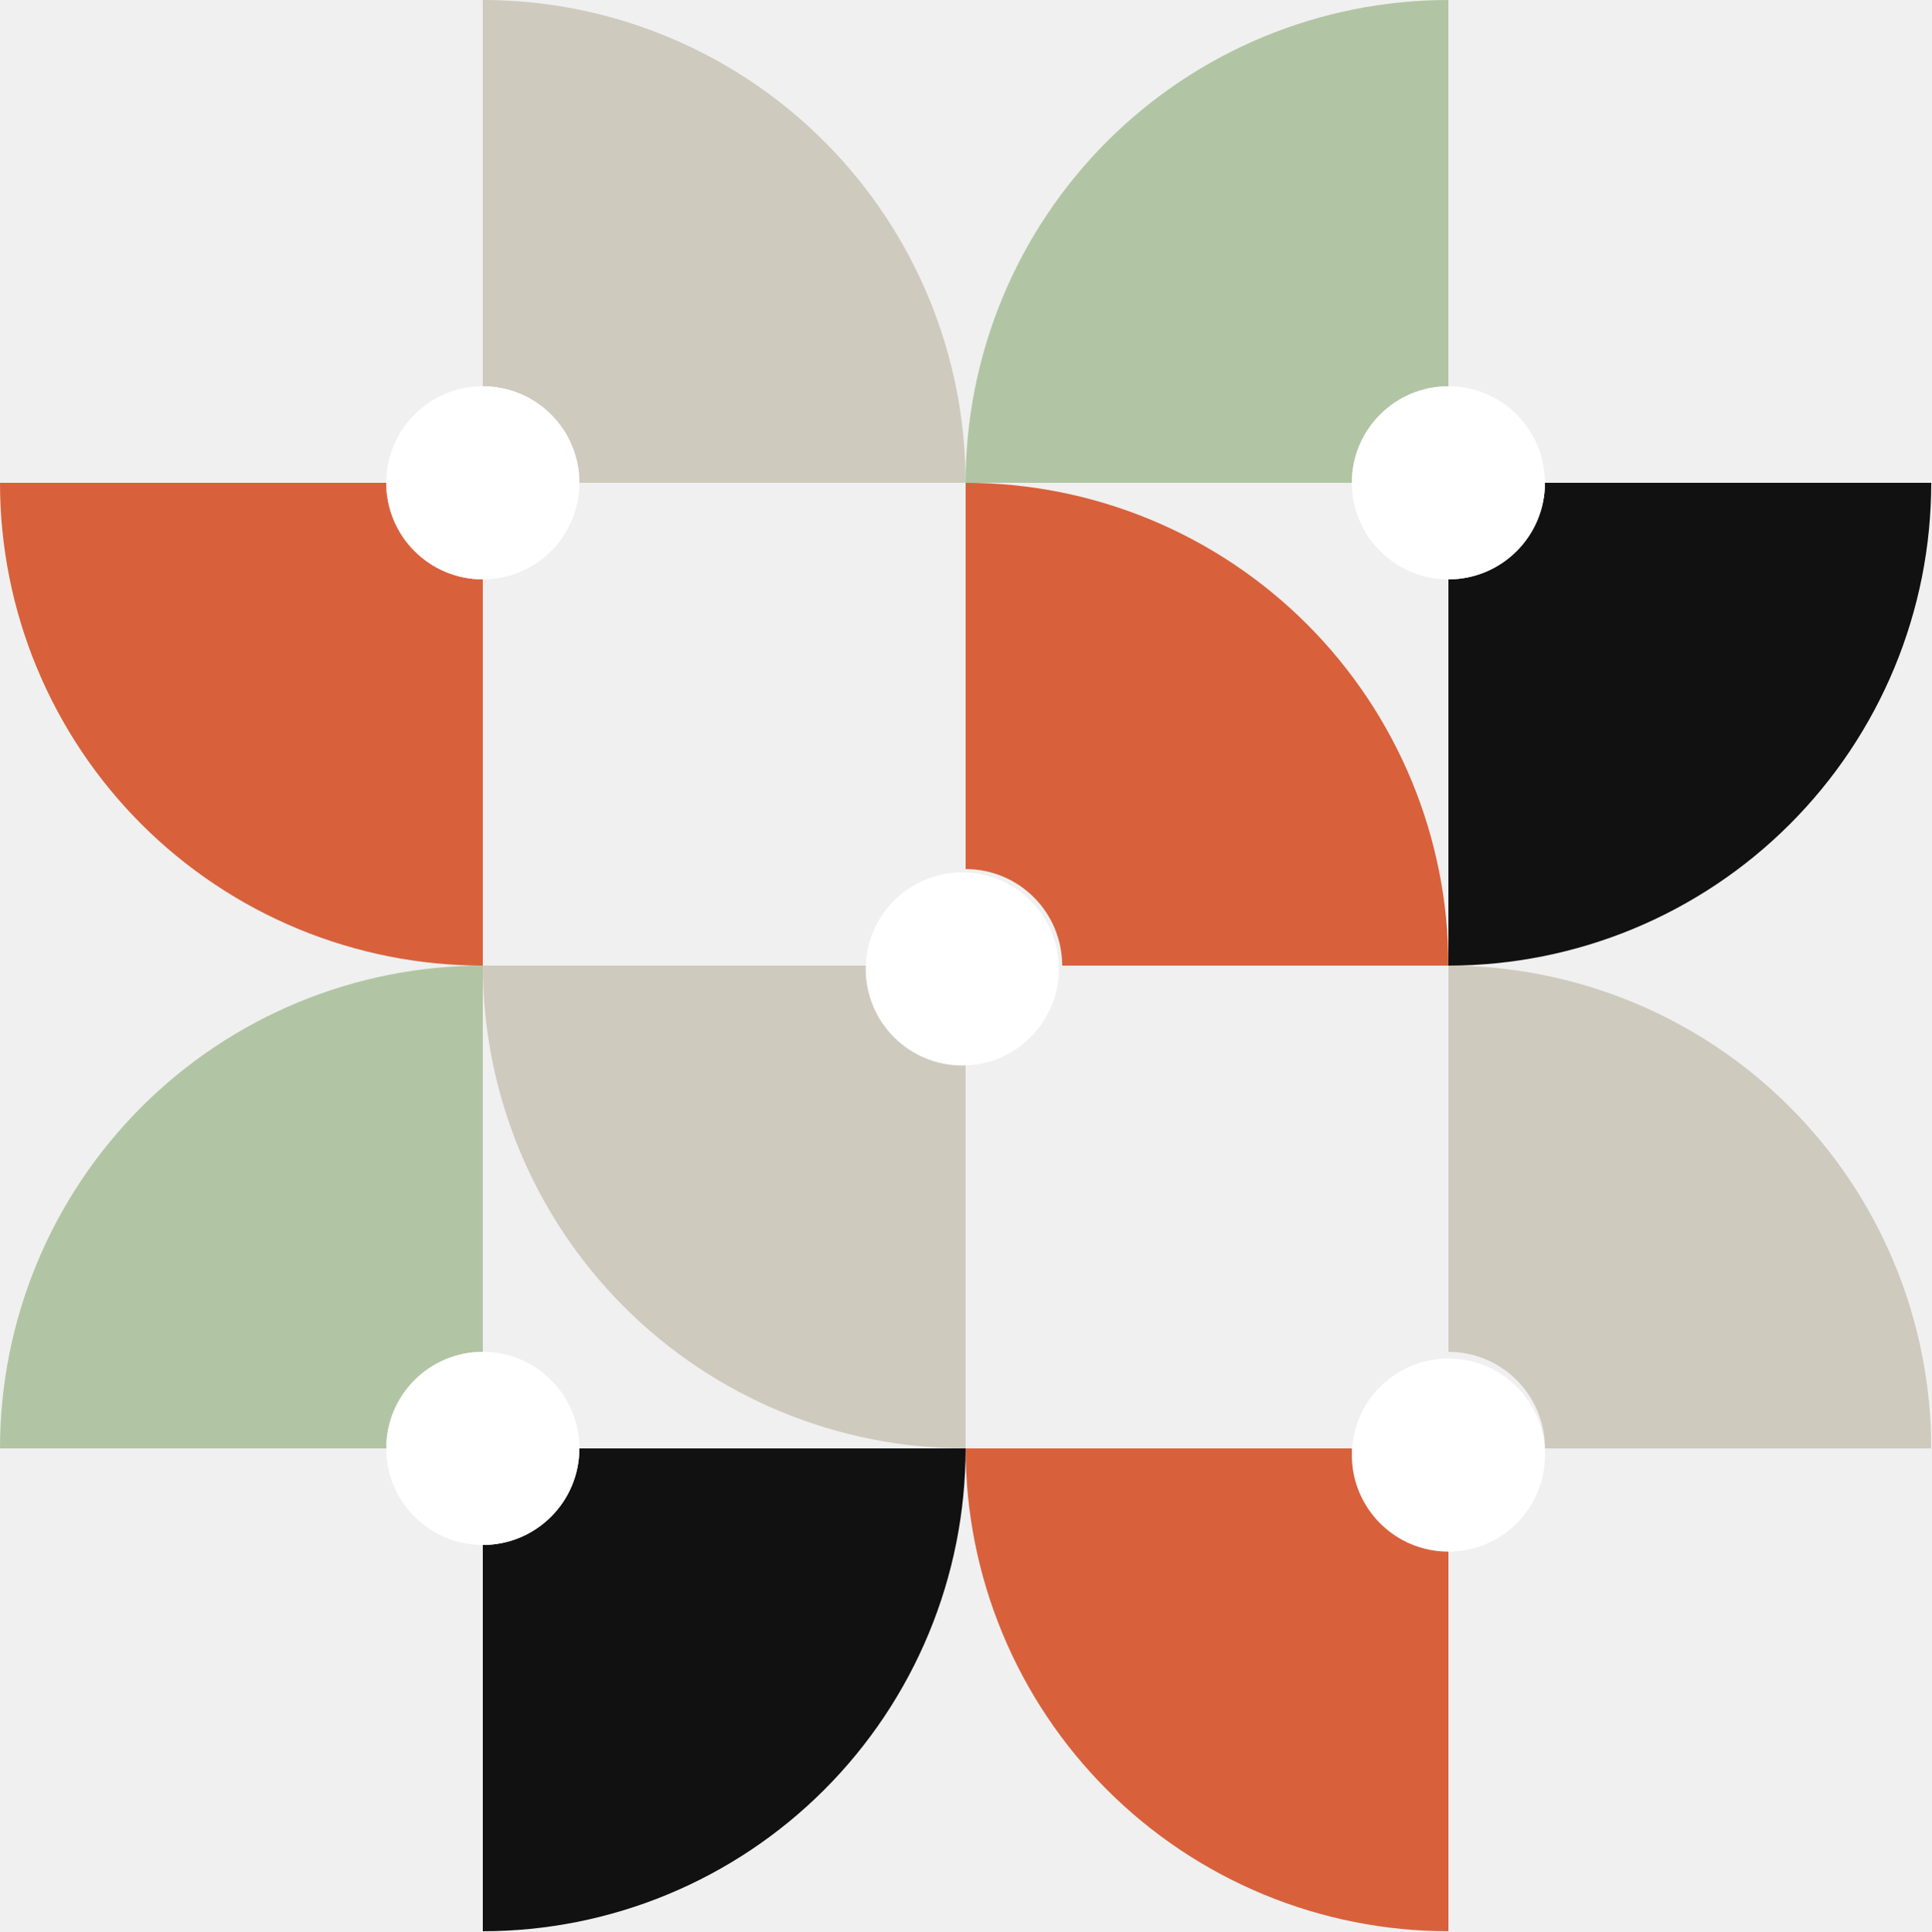
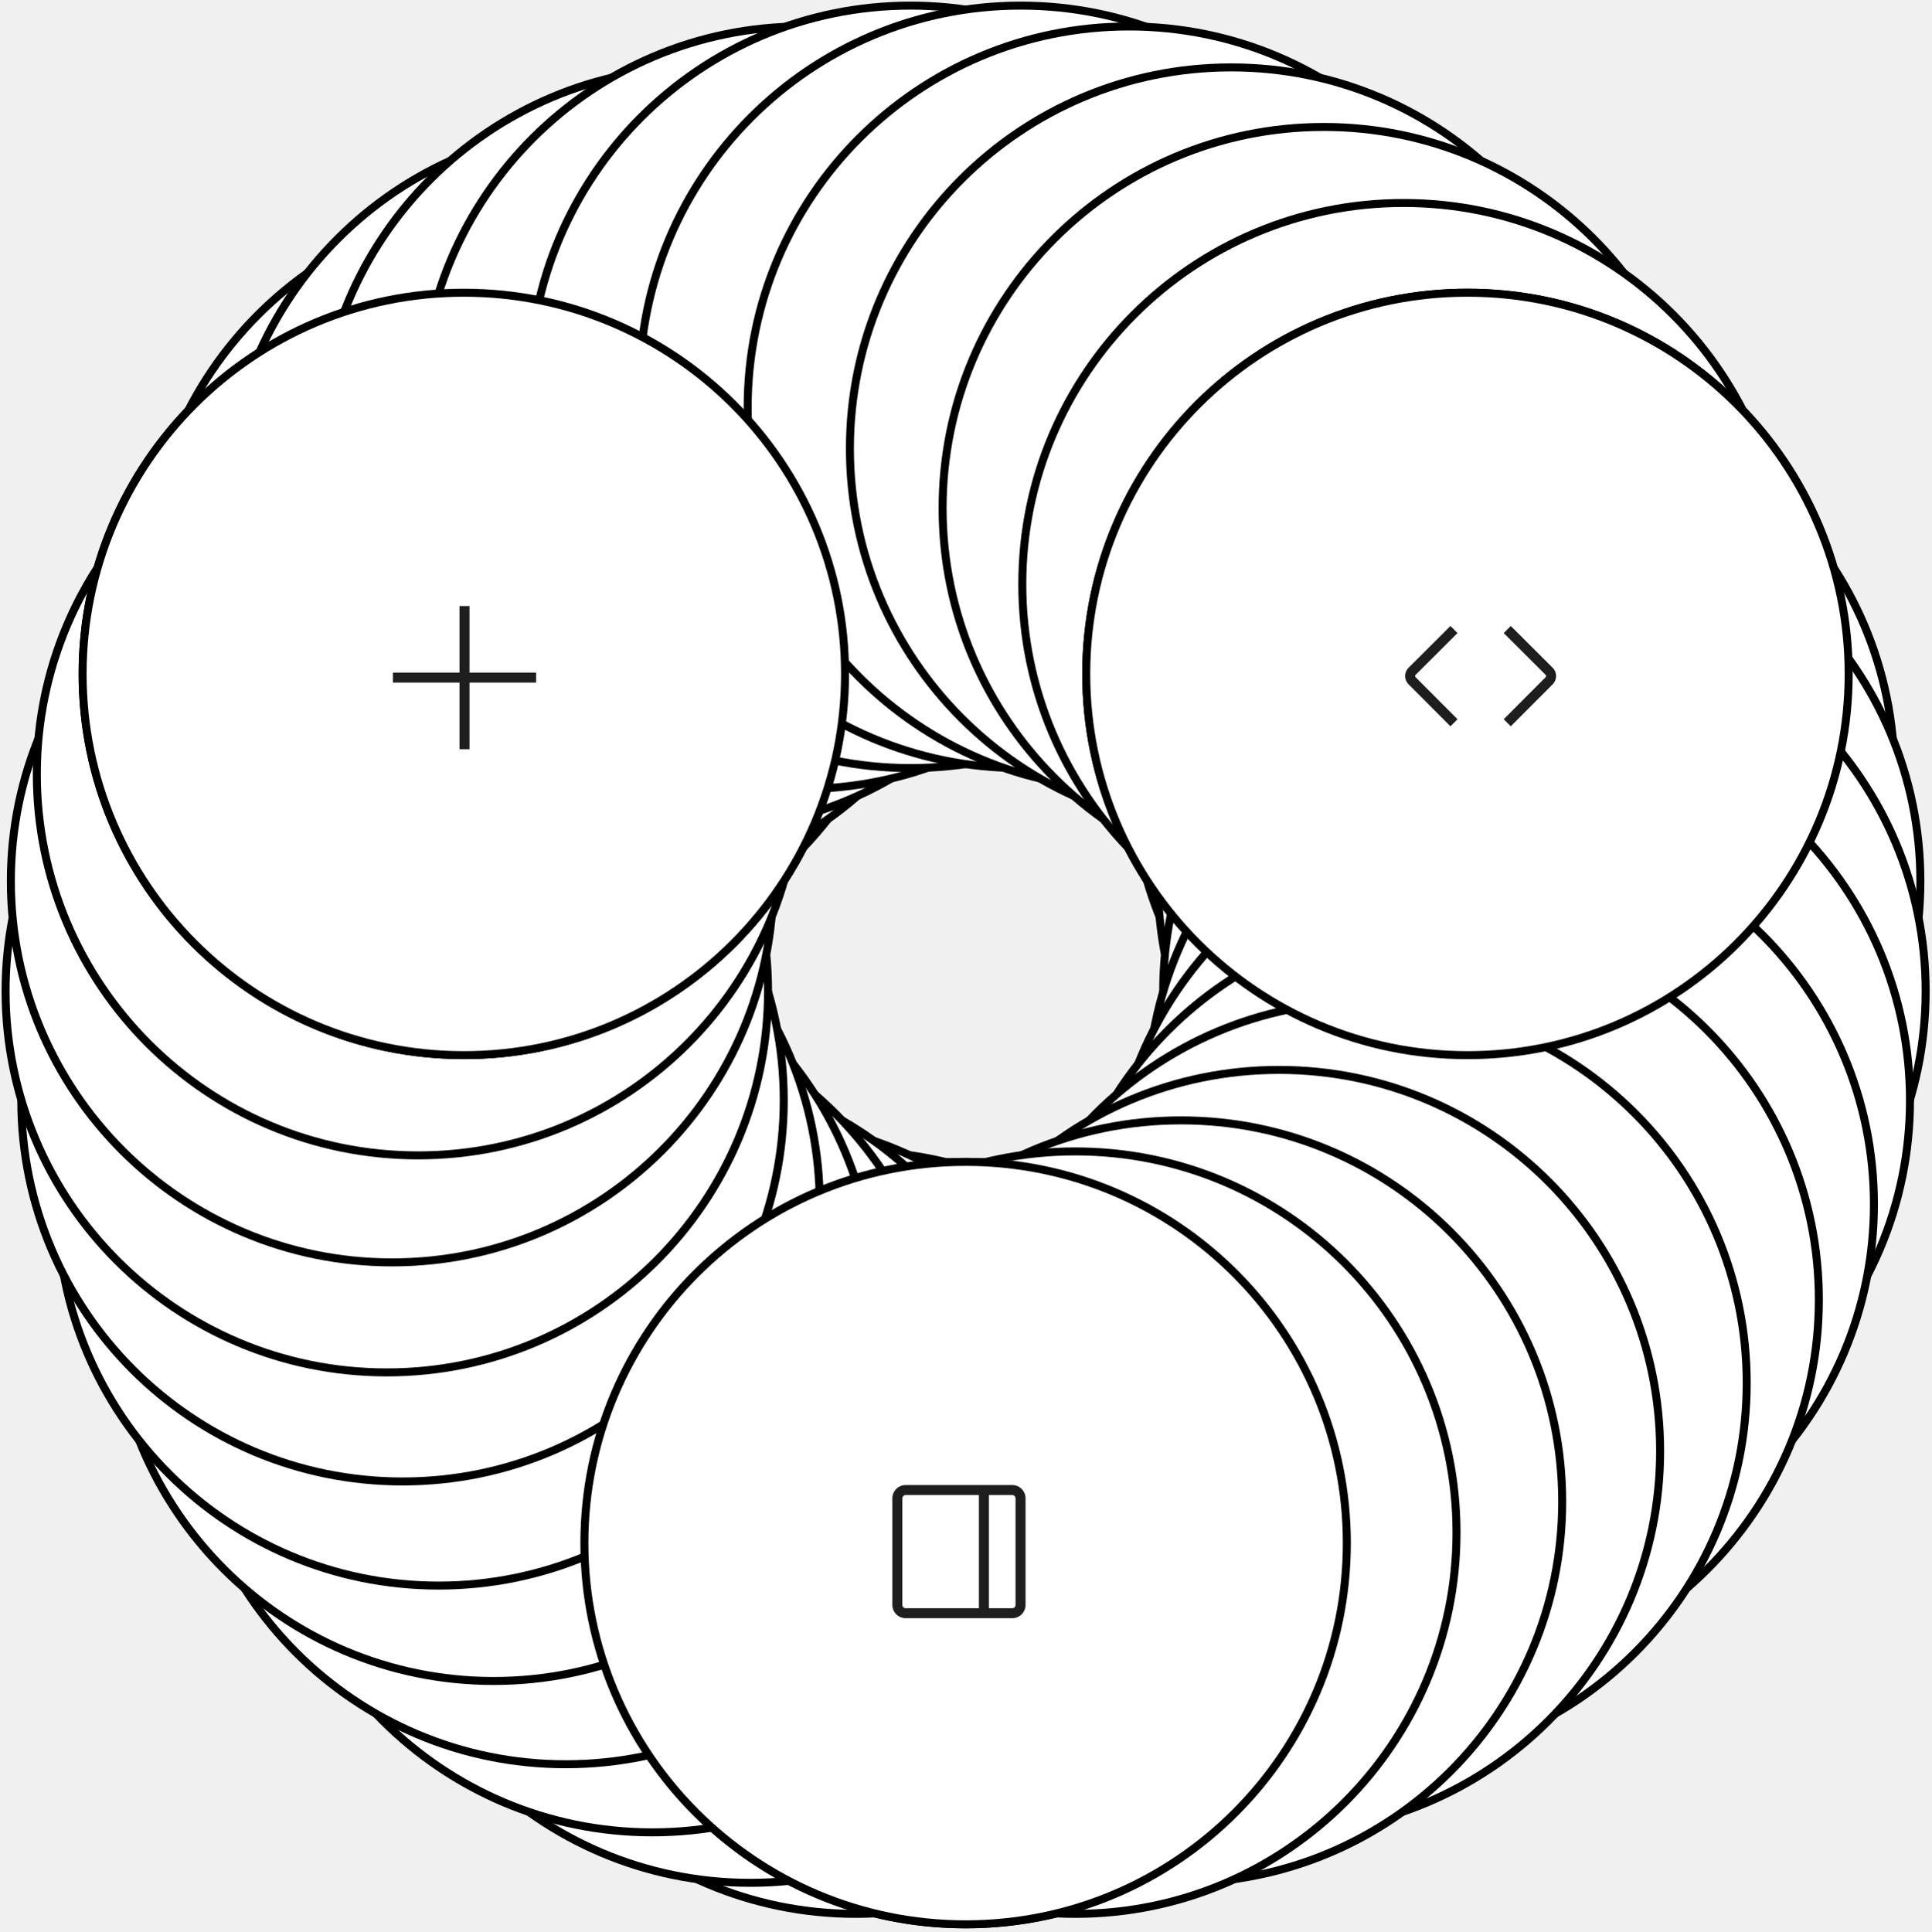
- <svg xmlns="http://www.w3.org/2000/svg" width="290" height="290" viewBox="0 0 290 290" fill="none">
-   <g clip-path="url(#clip0_941_5647)">
-     <path d="M145 217.5C145.001 227.021 143.126 236.449 139.482 245.245C135.839 254.042 130.499 262.034 123.766 268.766C117.034 275.499 109.042 280.839 100.245 284.482C91.449 288.126 82.021 290.001 72.5 290V232C74.404 232 76.29 231.625 78.049 230.897C79.808 230.168 81.407 229.1 82.753 227.753C85.472 225.033 86.999 221.345 87 217.5H145Z" fill="#111111" />
-     <path d="M0 217.5C0 198.272 7.639 179.831 21.235 166.235C34.831 152.639 53.272 145 72.5 145V203C70.596 203 68.71 203.375 66.951 204.103C65.192 204.832 63.593 205.9 62.247 207.247C60.9 208.593 59.832 210.192 59.103 211.951C58.375 213.71 58 215.596 58 217.5H0Z" fill="#B1C5A4" />
-     <path d="M58 217.5C58 225.508 64.492 232 72.5 232C80.508 232 87 225.508 87 217.5C87 209.492 80.508 203 72.5 203C64.492 203 58 209.492 58 217.5Z" fill="white" />
-     <path d="M217.5 145C227.021 144.999 236.449 146.874 245.245 150.518C254.042 154.161 262.034 159.501 268.766 166.234C275.499 172.966 280.839 180.958 284.482 189.755C288.126 198.551 290.001 207.979 290 217.5H232C232 215.596 231.625 213.71 230.897 211.951C230.168 210.192 229.1 208.593 227.753 207.247C226.407 205.9 224.809 204.832 223.049 204.103C221.29 203.374 219.404 202.999 217.5 203V145Z" fill="#CFCABE" />
-     <path d="M217.5 290C207.979 290 198.551 288.125 189.755 284.482C180.959 280.838 172.967 275.498 166.235 268.765C159.502 262.033 154.162 254.04 150.519 245.244C146.875 236.448 145 227.021 145 217.5H203C203 219.404 203.375 221.29 204.103 223.049C204.832 224.808 205.9 226.407 207.247 227.753C209.967 230.472 213.655 231.999 217.5 232V290Z" fill="#D8613C" />
-     <path d="M203 218.5C203 226.508 209.492 233 217.5 233C225.508 233 232 226.508 232 218.5C232 210.492 225.508 204 217.5 204C209.492 204 203 210.492 203 218.5Z" fill="white" />
-     <path d="M145 217.5C135.479 217.5 126.052 215.625 117.256 211.981C108.46 208.338 100.467 202.998 93.734 196.266C87.002 189.534 81.662 181.541 78.019 172.745C74.376 163.949 72.5 154.521 72.5 145H130.5C130.5 146.904 130.875 148.79 131.603 150.549C132.332 152.308 133.4 153.907 134.747 155.253C136.093 156.6 137.691 157.668 139.451 158.397C141.21 159.126 143.096 159.501 145 159.5V217.5Z" fill="#CFCABE" />
-     <path d="M145 72.5C164.228 72.5 182.669 80.138 196.265 93.735C209.862 107.331 217.5 125.772 217.5 145H159.5C159.5 143.096 159.125 141.21 158.397 139.451C157.668 137.692 156.6 136.093 155.253 134.747C152.533 132.028 148.845 130.501 145 130.5V72.5Z" fill="#D8613C" />
-     <path d="M130 145.5C130 153.508 136.492 160 144.5 160C152.508 160 159 153.508 159 145.5C159 137.492 152.508 131 144.5 131C136.492 131 130 137.492 130 145.5Z" fill="white" />
-     <path d="M72.5 4.64119e-08C86.839 -0.001 100.856 4.251 112.779 12.218C124.702 20.184 133.994 31.507 139.481 44.755C143.125 53.551 145 62.979 145 72.5H87C87 68.654 85.472 64.966 82.753 62.247C80.034 59.528 76.346 58 72.5 58V4.64119e-08Z" fill="#CFCABE" />
-     <path d="M72.5 145C62.979 145 53.551 143.125 44.755 139.482C35.959 135.838 27.967 130.498 21.235 123.765C14.503 117.033 9.162 109.041 5.519 100.244C1.875 91.448 9.06827e-06 82.021 0 72.5H58C58.001 76.346 59.528 80.033 62.248 82.752C64.967 85.472 68.654 86.999 72.5 87V145Z" fill="#D8613C" />
-     <path d="M58 72.5C58 80.508 64.492 87 72.5 87C80.508 87 87 80.508 87 72.5C87 64.492 80.508 58 72.5 58C64.492 58 58 64.492 58 72.5Z" fill="white" />
-     <path d="M145 72.5C145 62.979 146.875 53.551 150.518 44.755C154.162 35.959 159.502 27.967 166.235 21.235C172.967 14.502 180.959 9.162 189.755 5.518C198.551 1.874 207.979 -0.001 217.5 1.38912e-07V58C213.655 58.001 209.967 59.528 207.248 62.248C204.528 64.967 203.001 68.654 203 72.5H145Z" fill="#B1C5A4" />
-     <path d="M290 72.5C290.001 82.021 288.126 91.449 284.482 100.245C280.839 109.042 275.499 117.034 268.766 123.766C262.034 130.499 254.042 135.839 245.245 139.482C236.449 143.126 227.021 145.001 217.5 145V87C221.346 87 225.034 85.472 227.753 82.753C230.472 80.034 232 76.346 232 72.5H290Z" fill="#111111" />
-     <path d="M203 72.5C203 80.508 209.492 87 217.5 87C225.508 87 232 80.508 232 72.5C232 64.492 225.508 58 217.5 58C209.492 58 203 64.492 203 72.5Z" fill="white" />
+ <svg xmlns="http://www.w3.org/2000/svg" width="290" height="290" fill="none">
+   <g clip-path="url(#clip0_4147_25483)">
+     <path d="M145 288.965c31.616 0 57.246-25.63 57.246-57.246 0-31.617-25.63-57.247-57.246-57.247-31.617 0-57.247 25.63-57.247 57.247 0 31.616 25.63 57.246 57.247 57.246z" fill="#fff" stroke="#000" stroke-width="1.2" stroke-miterlimit="10" />
+     <path d="M128.532 287.393c31.616 0 57.246-25.63 57.246-57.247 0-31.616-25.63-57.246-57.246-57.246-31.617 0-57.247 25.63-57.247 57.246 0 31.617 25.63 57.247 57.247 57.247z" fill="#fff" stroke="#000" stroke-width="1.2" stroke-miterlimit="10" />
+     <path d="M112.658 282.732c31.616 0 57.246-25.63 57.246-57.246 0-31.616-25.63-57.246-57.246-57.246-31.616 0-57.246 25.63-57.246 57.246 0 31.616 25.63 57.246 57.246 57.246z" fill="#fff" stroke="#000" stroke-width="1.2" stroke-miterlimit="10" />
+     <path d="M97.956 275.154c31.616 0 57.246-25.63 57.246-57.246 0-31.616-25.63-57.247-57.246-57.247-31.617 0-57.247 25.631-57.247 57.247s25.63 57.246 57.247 57.246z" fill="#fff" stroke="#000" stroke-width="1.2" stroke-miterlimit="10" />
+     <path d="M84.953 264.928c31.616 0 57.246-25.63 57.246-57.246 0-31.617-25.63-57.247-57.246-57.247-31.616 0-57.247 25.63-57.247 57.247 0 31.616 25.63 57.246 57.247 57.246z" fill="#fff" stroke="#000" stroke-width="1.2" stroke-miterlimit="10" />
+     <path d="M74.126 252.425c31.616 0 57.246-25.63 57.246-57.246 0-31.616-25.63-57.246-57.246-57.246-31.616 0-57.246 25.63-57.246 57.246 0 31.616 25.63 57.246 57.246 57.246z" fill="#fff" stroke="#000" stroke-width="1.2" stroke-miterlimit="10" />
+     <path d="M65.85 238.099c31.616 0 57.246-25.63 57.246-57.247 0-31.616-25.63-57.246-57.246-57.246-31.616 0-57.246 25.63-57.246 57.246 0 31.617 25.63 57.247 57.246 57.247z" fill="#fff" stroke="#000" stroke-width="1.2" stroke-miterlimit="10" />
+     <path d="M60.444 222.464c31.617 0 57.247-25.63 57.247-57.246 0-31.617-25.63-57.247-57.247-57.247-31.616 0-57.246 25.63-57.246 57.247 0 31.616 25.63 57.246 57.246 57.246z" fill="#fff" stroke="#000" stroke-width="1.2" stroke-miterlimit="10" />
+     <path d="M58.084 206.087c31.617 0 57.247-25.63 57.247-57.246 0-31.616-25.63-57.247-57.247-57.247-31.616 0-57.246 25.631-57.246 57.247s25.63 57.246 57.246 57.246z" fill="#fff" stroke="#000" stroke-width="1.2" stroke-miterlimit="10" />
+     <path d="M58.877 189.566c31.616 0 57.246-25.63 57.246-57.247 0-31.616-25.63-57.246-57.246-57.246-31.617 0-57.247 25.63-57.247 57.246 0 31.617 25.63 57.247 57.247 57.247z" fill="#fff" stroke="#000" stroke-width="1.2" stroke-miterlimit="10" />
+     <path d="M62.774 173.497c31.617 0 57.247-25.63 57.247-57.246 0-31.617-25.63-57.247-57.247-57.247-31.616 0-57.246 25.63-57.246 57.247 0 31.616 25.63 57.246 57.246 57.246z" fill="#fff" stroke="#000" stroke-width="1.2" stroke-miterlimit="10" />
+     <path d="M69.65 158.441c31.616 0 57.246-25.63 57.246-57.246 0-31.617-25.63-57.247-57.246-57.247-31.616 0-57.246 25.63-57.246 57.247 0 31.616 25.63 57.246 57.246 57.246z" fill="#fff" stroke="#000" stroke-width="1.2" stroke-miterlimit="10" />
+     <path d="M79.242 144.97c31.617 0 57.247-25.631 57.247-57.247s-25.63-57.246-57.247-57.246c-31.616 0-57.246 25.63-57.246 57.246 0 31.616 25.63 57.247 57.246 57.247z" fill="#fff" stroke="#000" stroke-width="1.2" stroke-miterlimit="10" />
+     <path d="M91.21 133.554c31.617 0 57.247-25.63 57.247-57.246 0-31.616-25.63-57.246-57.246-57.246-31.616 0-57.246 25.63-57.246 57.246 0 31.616 25.63 57.246 57.246 57.246z" fill="#fff" stroke="#000" stroke-width="1.2" stroke-miterlimit="10" />
+     <path d="M105.128 124.612c31.617 0 57.247-25.63 57.247-57.247 0-31.616-25.63-57.246-57.247-57.246-31.616 0-57.246 25.63-57.246 57.246 0 31.617 25.63 57.247 57.246 57.247z" fill="#fff" stroke="#000" stroke-width="1.2" stroke-miterlimit="10" />
+     <path d="M120.485 118.467c31.616 0 57.246-25.63 57.246-57.246 0-31.616-25.63-57.246-57.246-57.246-31.617 0-57.246 25.63-57.246 57.246 0 31.616 25.63 57.246 57.246 57.246z" fill="#fff" stroke="#000" stroke-width="1.2" stroke-miterlimit="10" />
+     <path d="M136.733 115.335c31.616 0 57.246-25.63 57.246-57.246 0-31.616-25.63-57.246-57.246-57.246-31.617 0-57.247 25.63-57.247 57.246 0 31.616 25.63 57.246 57.247 57.246z" fill="#fff" stroke="#000" stroke-width="1.2" stroke-miterlimit="10" />
+     <path d="M153.268 115.335c31.616 0 57.246-25.63 57.246-57.246 0-31.616-25.63-57.246-57.246-57.246-31.616 0-57.246 25.63-57.246 57.246 0 31.616 25.63 57.246 57.246 57.246z" fill="#fff" stroke="#000" stroke-width="1.2" stroke-miterlimit="10" />
+     <path d="M169.516 118.467c31.617 0 57.247-25.63 57.247-57.246 0-31.616-25.63-57.246-57.247-57.246-31.616 0-57.246 25.63-57.246 57.246 0 31.616 25.63 57.246 57.246 57.246z" fill="#fff" stroke="#000" stroke-width="1.2" stroke-miterlimit="10" />
+     <path d="M184.873 124.612c31.616 0 57.246-25.63 57.246-57.247 0-31.616-25.63-57.246-57.246-57.246-31.617 0-57.247 25.63-57.247 57.246 0 31.617 25.63 57.247 57.247 57.247z" fill="#fff" stroke="#000" stroke-width="1.2" stroke-miterlimit="10" />
+     <path d="M198.79 133.554c31.616 0 57.246-25.63 57.246-57.246 0-31.616-25.63-57.246-57.246-57.246-31.616 0-57.246 25.63-57.246 57.246 0 31.616 25.63 57.246 57.246 57.246z" fill="#fff" stroke="#000" stroke-width="1.2" stroke-miterlimit="10" />
+     <path d="M210.759 144.97c31.616 0 57.246-25.631 57.246-57.247s-25.63-57.246-57.246-57.246c-31.617 0-57.247 25.63-57.247 57.246 0 31.616 25.63 57.247 57.247 57.247z" fill="#fff" stroke="#000" stroke-width="1.2" stroke-miterlimit="10" />
+     <path d="M220.359 158.441c31.616 0 57.246-25.63 57.246-57.246 0-31.617-25.63-57.247-57.246-57.247-31.616 0-57.246 25.63-57.246 57.247 0 31.616 25.63 57.246 57.246 57.246z" fill="#fff" stroke="#000" stroke-width="1.2" stroke-miterlimit="10" />
+     <path d="M227.227 173.497c31.616 0 57.246-25.63 57.246-57.246 0-31.617-25.63-57.247-57.246-57.247-31.616 0-57.247 25.63-57.247 57.247 0 31.616 25.631 57.246 57.247 57.246z" fill="#fff" stroke="#000" stroke-width="1.2" stroke-miterlimit="10" />
+     <path d="M231.124 189.566c31.617 0 57.247-25.63 57.247-57.247 0-31.616-25.63-57.246-57.247-57.246-31.616 0-57.246 25.63-57.246 57.246 0 31.617 25.63 57.247 57.246 57.247z" fill="#fff" stroke="#000" stroke-width="1.2" stroke-miterlimit="10" />
+     <path d="M231.917 206.087c31.616 0 57.246-25.63 57.246-57.246 0-31.616-25.63-57.247-57.246-57.247-31.617 0-57.247 25.631-57.247 57.247s25.63 57.246 57.247 57.246z" fill="#fff" stroke="#000" stroke-width="1.2" stroke-miterlimit="10" />
+     <path d="M229.565 222.464c31.616 0 57.246-25.63 57.246-57.246 0-31.617-25.63-57.247-57.246-57.247-31.617 0-57.247 25.63-57.247 57.247 0 31.616 25.63 57.246 57.247 57.246z" fill="#fff" stroke="#000" stroke-width="1.2" stroke-miterlimit="10" />
+     <path d="M224.151 238.099c31.617 0 57.247-25.63 57.247-57.247 0-31.616-25.63-57.246-57.247-57.246-31.616 0-57.246 25.63-57.246 57.246 0 31.617 25.63 57.247 57.246 57.247z" fill="#fff" stroke="#000" stroke-width="1.2" stroke-miterlimit="10" />
+     <path d="M215.883 252.425c31.616 0 57.246-25.63 57.246-57.246 0-31.616-25.63-57.246-57.246-57.246-31.617 0-57.247 25.63-57.247 57.246 0 31.616 25.63 57.246 57.247 57.246z" fill="#fff" stroke="#000" stroke-width="1.2" stroke-miterlimit="10" />
+     <path d="M205.048 264.928c31.616 0 57.246-25.63 57.246-57.246 0-31.617-25.63-57.247-57.246-57.247-31.616 0-57.246 25.63-57.246 57.247 0 31.616 25.63 57.246 57.246 57.246z" fill="#fff" stroke="#000" stroke-width="1.2" stroke-miterlimit="10" />
+     <path d="M192.045 275.154c31.617 0 57.247-25.63 57.247-57.246 0-31.616-25.63-57.247-57.247-57.247-31.616 0-57.246 25.631-57.246 57.247s25.63 57.246 57.246 57.246z" fill="#fff" stroke="#000" stroke-width="1.2" stroke-miterlimit="10" />
+     <path d="M177.343 282.732c31.616 0 57.246-25.63 57.246-57.246 0-31.616-25.63-57.246-57.246-57.246-31.616 0-57.246 25.63-57.246 57.246 0 31.616 25.63 57.246 57.246 57.246z" fill="#fff" stroke="#000" stroke-width="1.2" stroke-miterlimit="10" />
+     <path d="M161.469 287.393c31.617 0 57.247-25.63 57.247-57.247 0-31.616-25.63-57.246-57.247-57.246-31.616 0-57.246 25.63-57.246 57.246 0 31.617 25.63 57.247 57.246 57.247z" fill="#fff" stroke="#000" stroke-width="1.2" stroke-miterlimit="10" />
+     <path d="M145 288.965c31.616 0 57.246-25.63 57.246-57.246 0-31.617-25.63-57.247-57.246-57.247-31.617 0-57.247 25.63-57.247 57.247 0 31.616 25.63 57.246 57.247 57.246zM69.648 158.447c31.617 0 57.247-25.63 57.247-57.246 0-31.616-25.63-57.246-57.247-57.246-31.616 0-57.246 25.63-57.246 57.246 0 31.616 25.63 57.246 57.246 57.246zM220.359 158.447c31.616 0 57.246-25.63 57.246-57.246 0-31.616-25.63-57.246-57.246-57.246-31.616 0-57.246 25.63-57.246 57.246 0 31.616 25.63 57.246 57.246 57.246z" fill="#fff" stroke="#000" stroke-width="1.2" stroke-miterlimit="10" />
+     <path fill-rule="evenodd" clip-rule="evenodd" d="M211.515 100.276L217.806 94l1.059 1.063-6.291 6.276a.249.249 0 0 0-.001.353l6.294 6.31-1.063 1.059-6.294-6.31a1.75 1.75 0 0 1 .005-2.475zm21.642 0L226.865 94l-1.059 1.063 6.292 6.276a.25.25 0 0 1 .001.353l-6.295 6.31 1.063 1.059 6.294-6.31a1.75 1.75 0 0 0-.004-2.475zM147 224.5h-11a.5.5 0 0 0-.5.5v16a.5.5 0 0 0 .5.5h11v-17zm1.5 0h3.5a.5.5 0 0 1 .5.5v16a.5.5 0 0 1-.5.5h-3.5v-17zM136 223h16a2 2 0 0 1 2 2v16a2 2 0 0 1-2 2h-16a2 2 0 0 1-2-2v-16a2 2 0 0 1 2-2z" fill="#1E1E1E" />
+     <path d="M69 102.5v10h1.5v-10h10V101h-10V91H69v10H59v1.5h10z" fill="#1E1E1E" />
  </g>
  <defs>
-     <clipPath id="clip0_941_5647">
-       <rect width="290" height="290" fill="white" />
+     <clipPath id="clip0_4147_25483">
+       <path fill="#fff" d="M0 0h290v289.802H0z" />
    </clipPath>
  </defs>
</svg>
